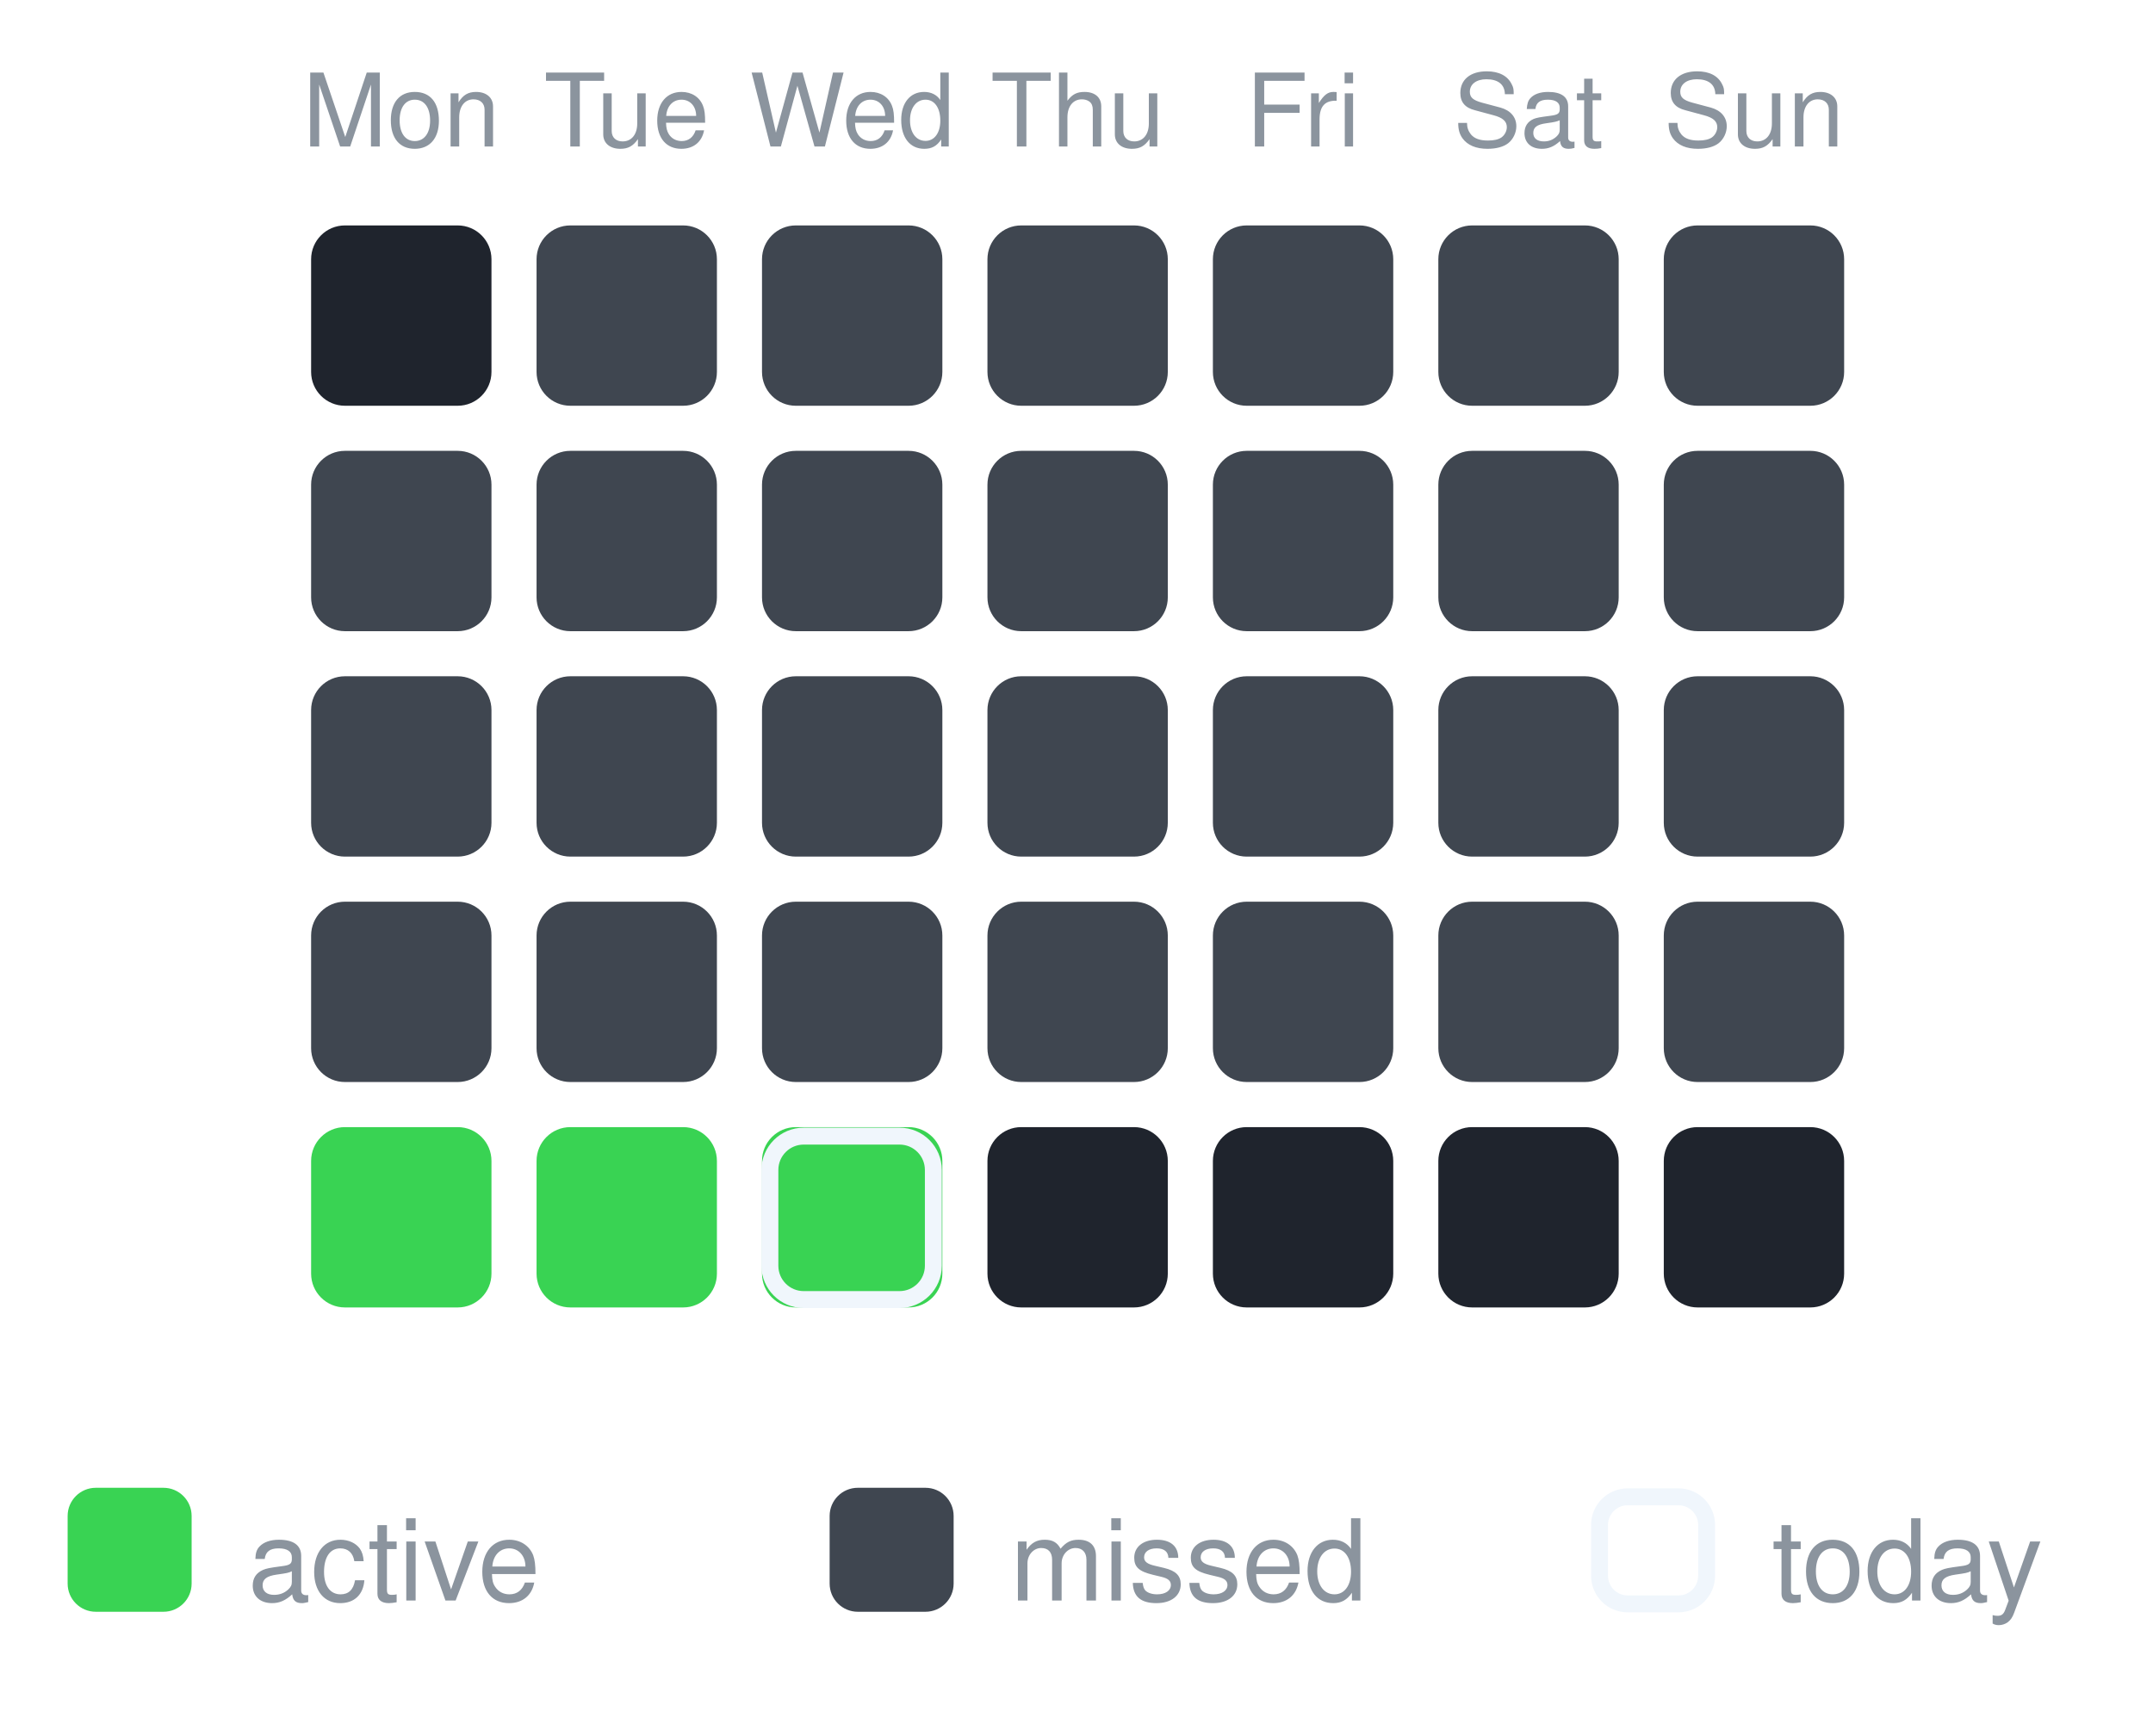
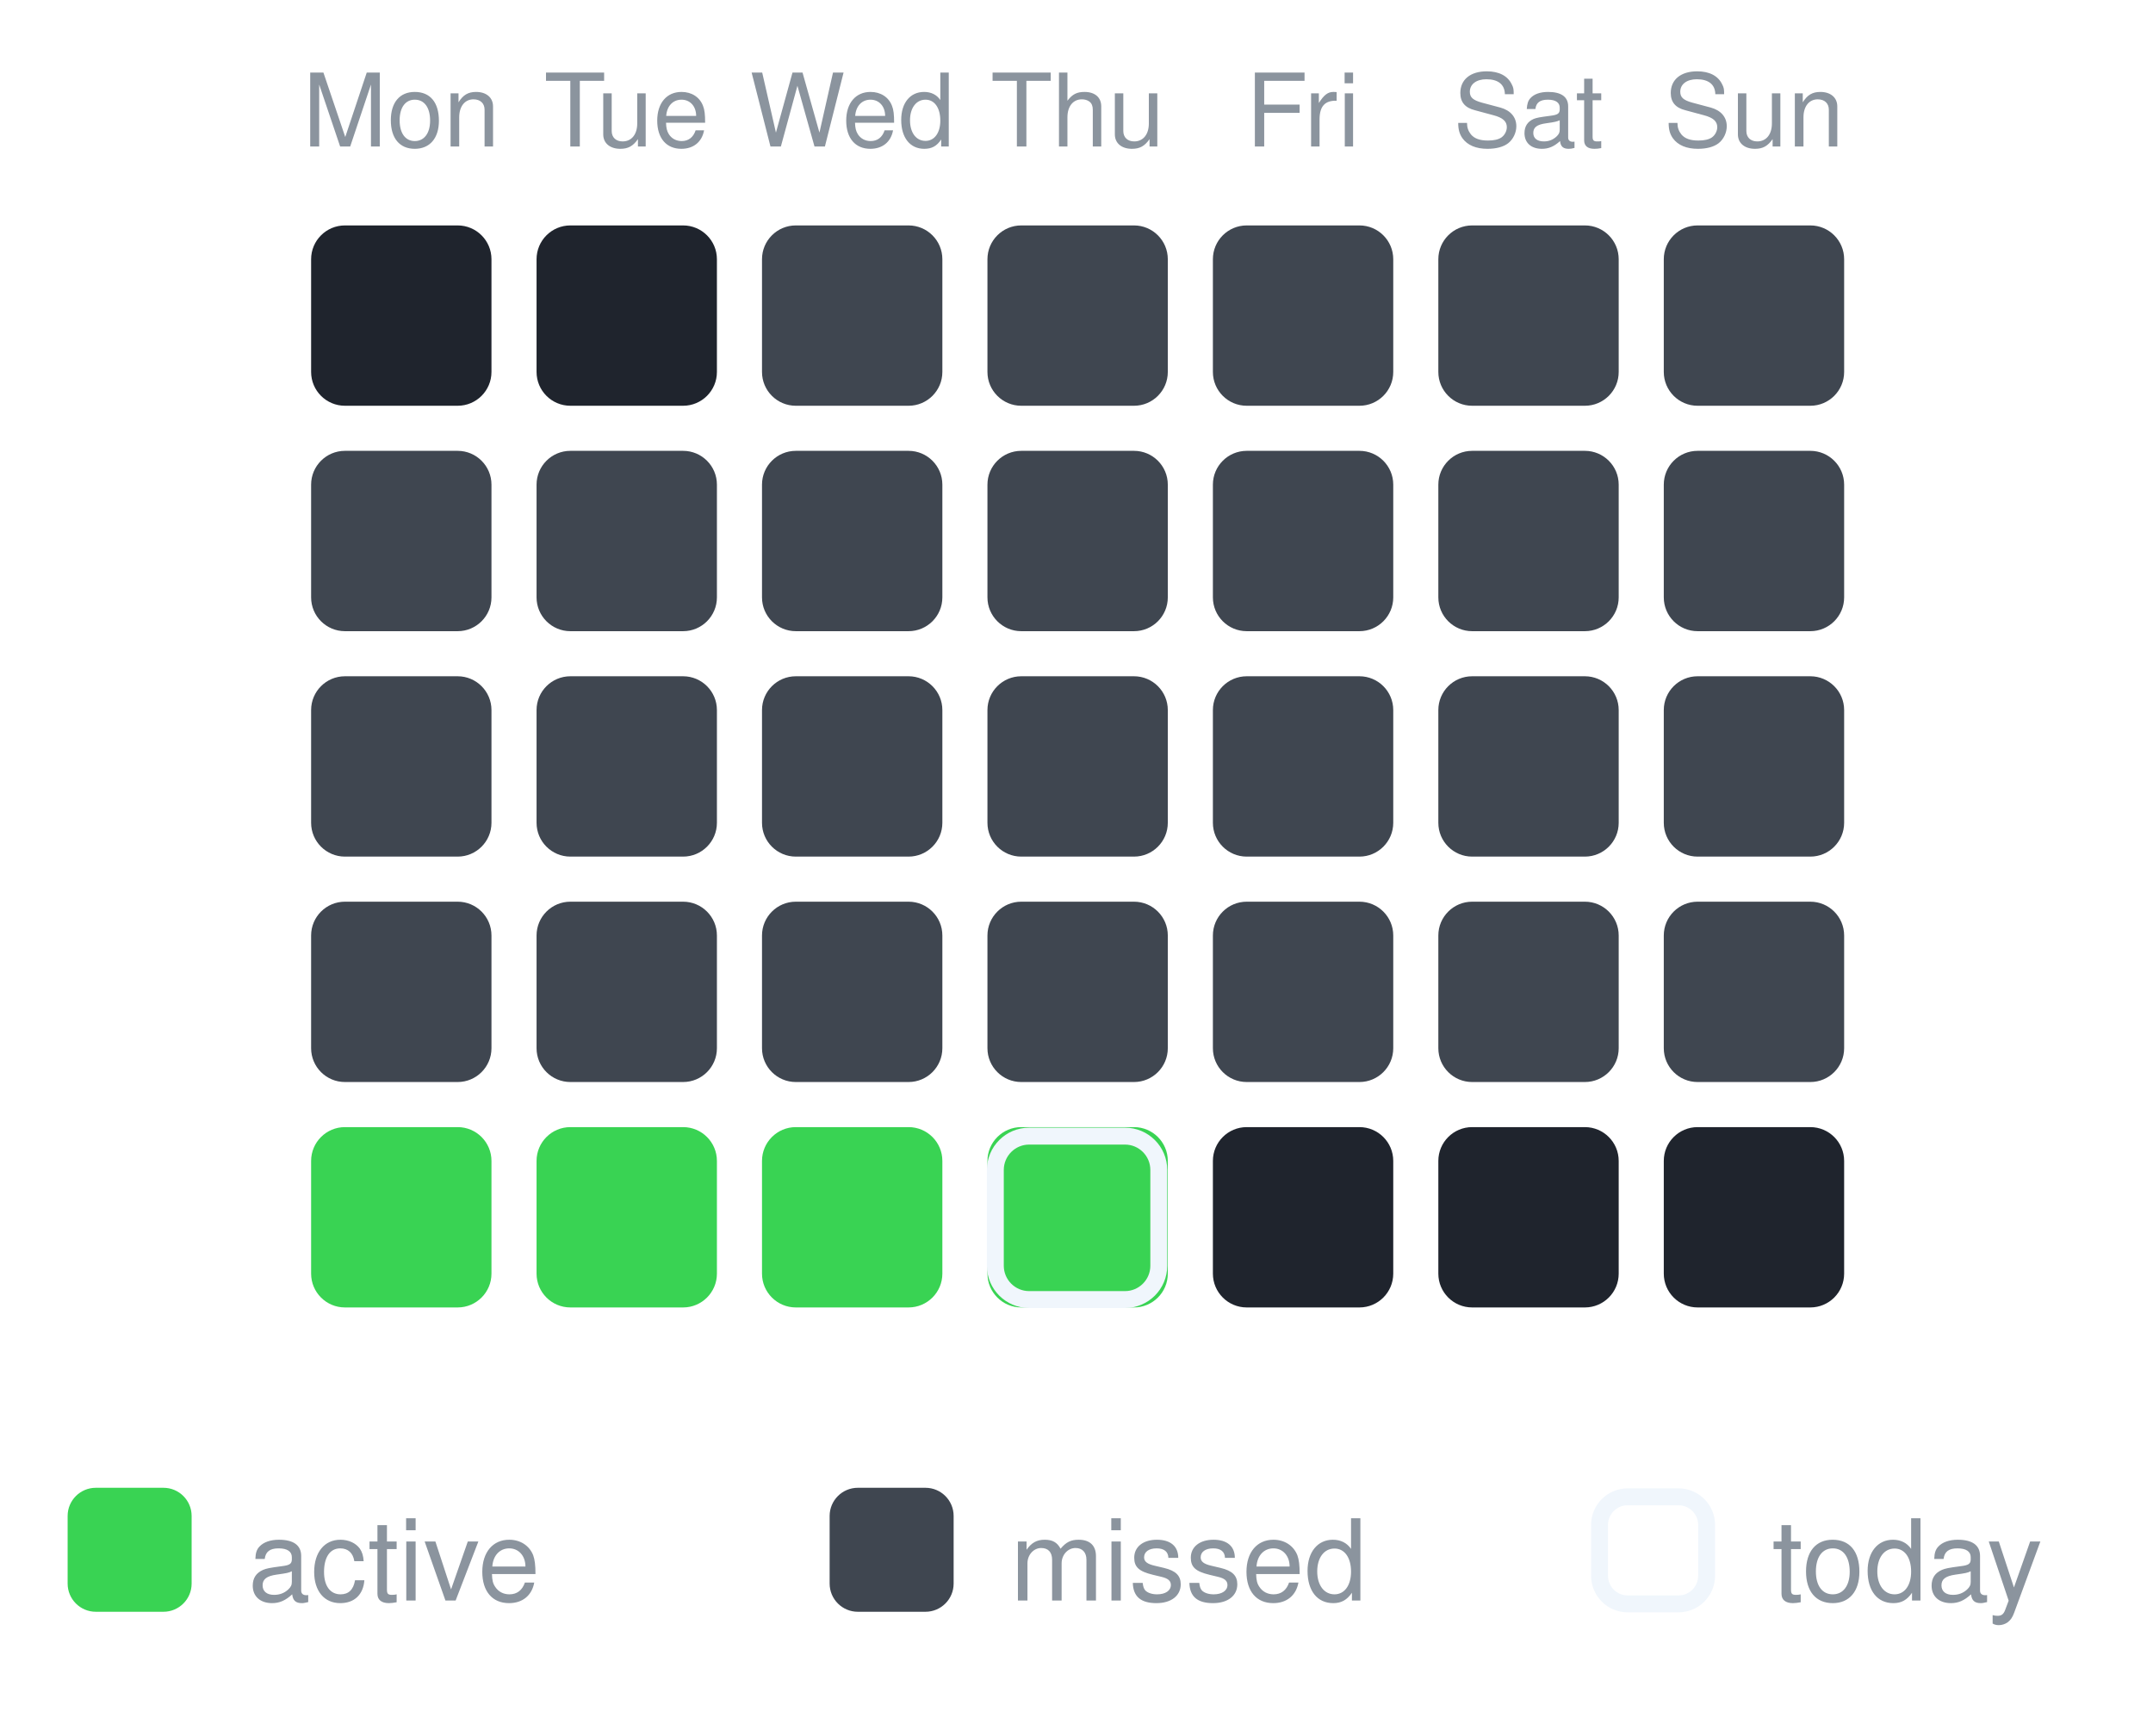
<svg xmlns="http://www.w3.org/2000/svg" width="191" height="154" viewBox="0 0 191 154" role="img" aria-label="30-day activity">
  <text x="35.6" y="13" text-anchor="middle" font-family="-apple-system,Segoe UI,Helvetica,Arial,sans-serif" font-size="9" fill="#8b949e">Mon</text>
  <text x="55.6" y="13" text-anchor="middle" font-family="-apple-system,Segoe UI,Helvetica,Arial,sans-serif" font-size="9" fill="#8b949e">Tue</text>
  <text x="75.6" y="13" text-anchor="middle" font-family="-apple-system,Segoe UI,Helvetica,Arial,sans-serif" font-size="9" fill="#8b949e">Wed</text>
  <text x="95.6" y="13" text-anchor="middle" font-family="-apple-system,Segoe UI,Helvetica,Arial,sans-serif" font-size="9" fill="#8b949e">Thu</text>
  <text x="115.6" y="13" text-anchor="middle" font-family="-apple-system,Segoe UI,Helvetica,Arial,sans-serif" font-size="9" fill="#8b949e">Fri</text>
  <text x="135.6" y="13" text-anchor="middle" font-family="-apple-system,Segoe UI,Helvetica,Arial,sans-serif" font-size="9" fill="#8b949e">Sat</text>
  <text x="155.6" y="13" text-anchor="middle" font-family="-apple-system,Segoe UI,Helvetica,Arial,sans-serif" font-size="9" fill="#8b949e">Sun</text>
  <rect x="27.6" y="20" width="16" height="16" rx="3" fill="#1f242d" opacity="1" />
-   <rect x="47.6" y="20" width="16" height="16" rx="3" fill="#3f4650" opacity="1" />
+   <rect x="47.6" y="20" width="16" height="16" rx="3" fill="#1f242d" opacity="1" />
  <rect x="67.6" y="20" width="16" height="16" rx="3" fill="#3f4650" opacity="1" />
  <rect x="87.6" y="20" width="16" height="16" rx="3" fill="#3f4650" opacity="1" />
  <rect x="107.6" y="20" width="16" height="16" rx="3" fill="#3f4650" opacity="1" />
  <rect x="127.6" y="20" width="16" height="16" rx="3" fill="#3f4650" opacity="1" />
  <rect x="147.6" y="20" width="16" height="16" rx="3" fill="#3f4650" opacity="1" />
  <rect x="27.6" y="40" width="16" height="16" rx="3" fill="#3f4650" opacity="1" />
  <rect x="47.6" y="40" width="16" height="16" rx="3" fill="#3f4650" opacity="1" />
  <rect x="67.6" y="40" width="16" height="16" rx="3" fill="#3f4650" opacity="1" />
  <rect x="87.6" y="40" width="16" height="16" rx="3" fill="#3f4650" opacity="1" />
  <rect x="107.6" y="40" width="16" height="16" rx="3" fill="#3f4650" opacity="1" />
  <rect x="127.6" y="40" width="16" height="16" rx="3" fill="#3f4650" opacity="1" />
  <rect x="147.6" y="40" width="16" height="16" rx="3" fill="#3f4650" opacity="1" />
  <rect x="27.6" y="60" width="16" height="16" rx="3" fill="#3f4650" opacity="1" />
  <rect x="47.6" y="60" width="16" height="16" rx="3" fill="#3f4650" opacity="1" />
  <rect x="67.6" y="60" width="16" height="16" rx="3" fill="#3f4650" opacity="1" />
  <rect x="87.6" y="60" width="16" height="16" rx="3" fill="#3f4650" opacity="1" />
  <rect x="107.6" y="60" width="16" height="16" rx="3" fill="#3f4650" opacity="1" />
  <rect x="127.6" y="60" width="16" height="16" rx="3" fill="#3f4650" opacity="1" />
  <rect x="147.6" y="60" width="16" height="16" rx="3" fill="#3f4650" opacity="1" />
  <rect x="27.6" y="80" width="16" height="16" rx="3" fill="#3f4650" opacity="1" />
  <rect x="47.6" y="80" width="16" height="16" rx="3" fill="#3f4650" opacity="1" />
  <rect x="67.6" y="80" width="16" height="16" rx="3" fill="#3f4650" opacity="1" />
  <rect x="87.6" y="80" width="16" height="16" rx="3" fill="#3f4650" opacity="1" />
  <rect x="107.6" y="80" width="16" height="16" rx="3" fill="#3f4650" opacity="1" />
  <rect x="127.6" y="80" width="16" height="16" rx="3" fill="#3f4650" opacity="1" />
  <rect x="147.6" y="80" width="16" height="16" rx="3" fill="#3f4650" opacity="1" />
  <rect x="27.6" y="100" width="16" height="16" rx="3" fill="#39d353" opacity="1" />
  <rect x="47.6" y="100" width="16" height="16" rx="3" fill="#39d353" opacity="1" />
  <rect x="67.6" y="100" width="16" height="16" rx="3" fill="#39d353" opacity="1" />
-   <rect x="68.3" y="100.8" width="14.5" height="14.5" rx="3" fill="none" stroke="#f0f6fc" stroke-width="1.5" />
-   <rect x="87.6" y="100" width="16" height="16" rx="3" fill="#1f242d" opacity="1" />
+   <rect x="87.6" y="100" width="16" height="16" rx="3" fill="#39d353" opacity="1" />
+   <rect x="88.3" y="100.8" width="14.5" height="14.5" rx="3" fill="none" stroke="#f0f6fc" stroke-width="1.5" />
  <rect x="107.6" y="100" width="16" height="16" rx="3" fill="#1f242d" opacity="1" />
  <rect x="127.6" y="100" width="16" height="16" rx="3" fill="#1f242d" opacity="1" />
  <rect x="147.6" y="100" width="16" height="16" rx="3" fill="#1f242d" opacity="1" />
  <rect x="6.0" y="132.0" width="11" height="11" rx="2.5" fill="#39d353" opacity="1" />
  <text x="22.0" y="142.0" font-family="-apple-system,Segoe UI,Helvetica,Arial,sans-serif" font-size="10" fill="#8b949e">active</text>
  <rect x="73.6" y="132.0" width="11" height="11" rx="2.5" fill="#3f4650" opacity="1" />
  <text x="89.6" y="142.0" font-family="-apple-system,Segoe UI,Helvetica,Arial,sans-serif" font-size="10" fill="#8b949e">missed</text>
  <rect x="141.9" y="132.8" width="9.5" height="9.5" rx="2.5" fill="none" stroke="#f0f6fc" stroke-width="1.5" />
  <text x="157.2" y="142.0" font-family="-apple-system,Segoe UI,Helvetica,Arial,sans-serif" font-size="10" fill="#8b949e">today</text>
</svg>
